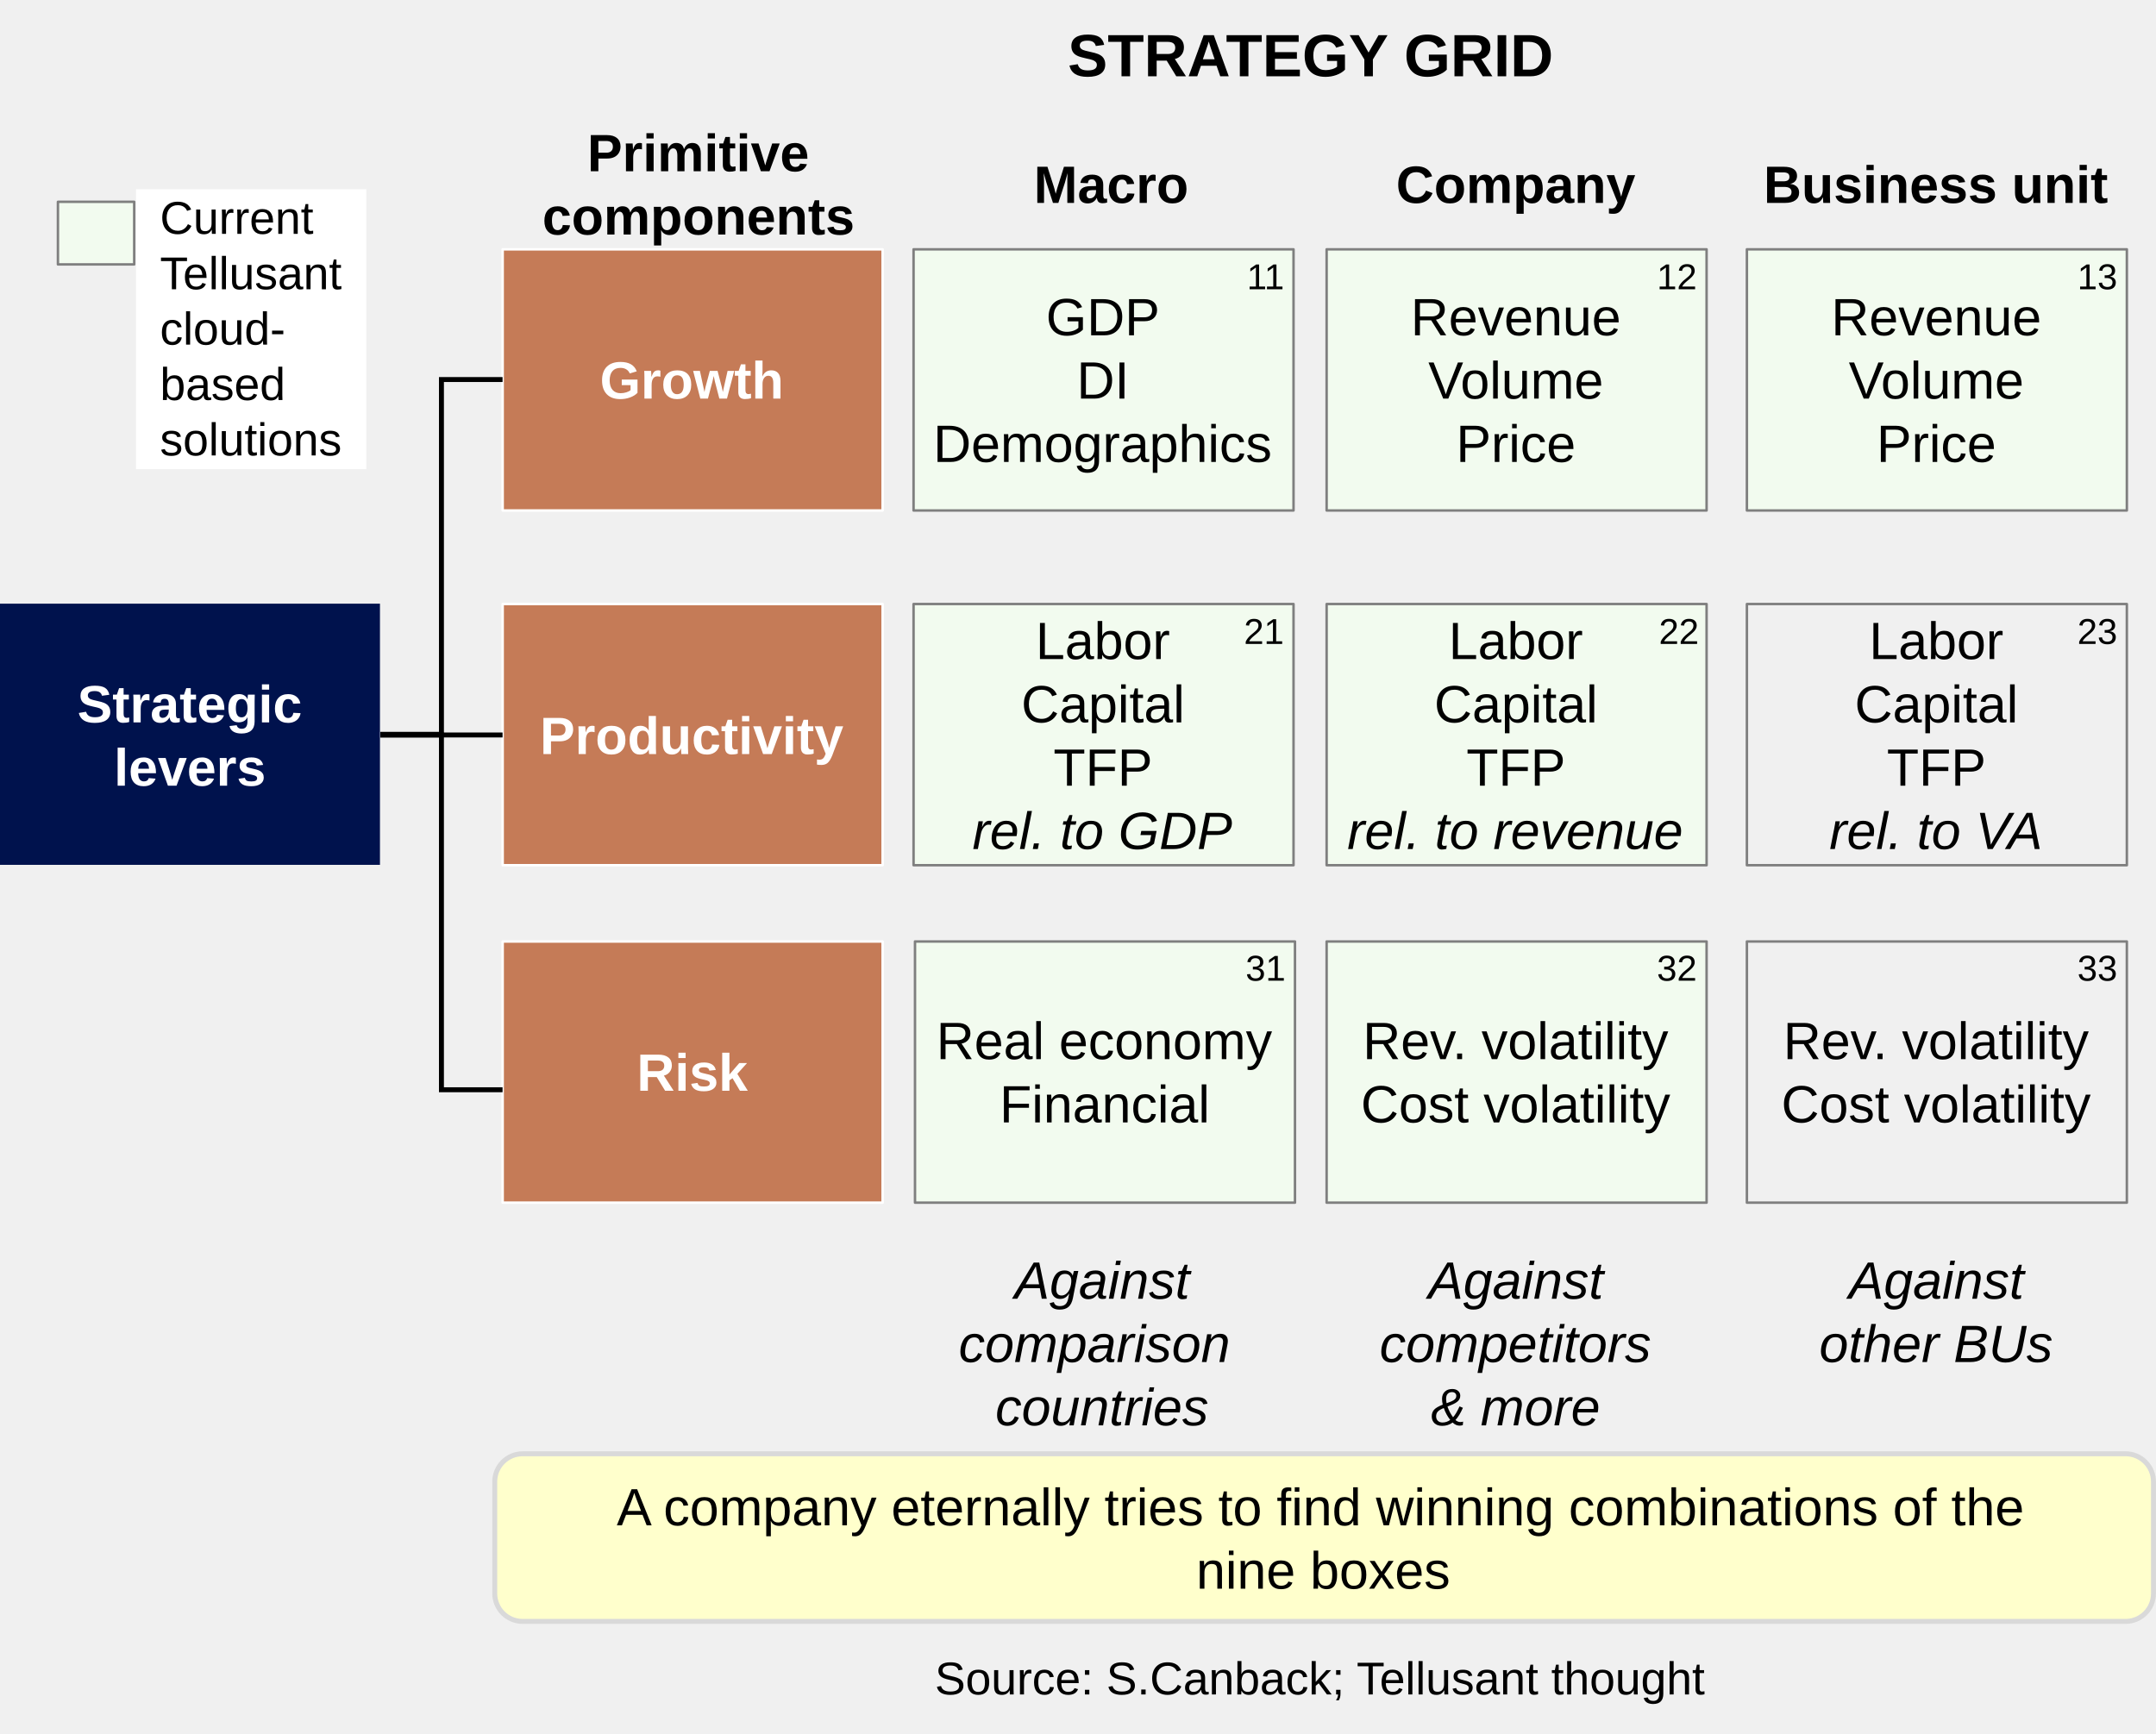
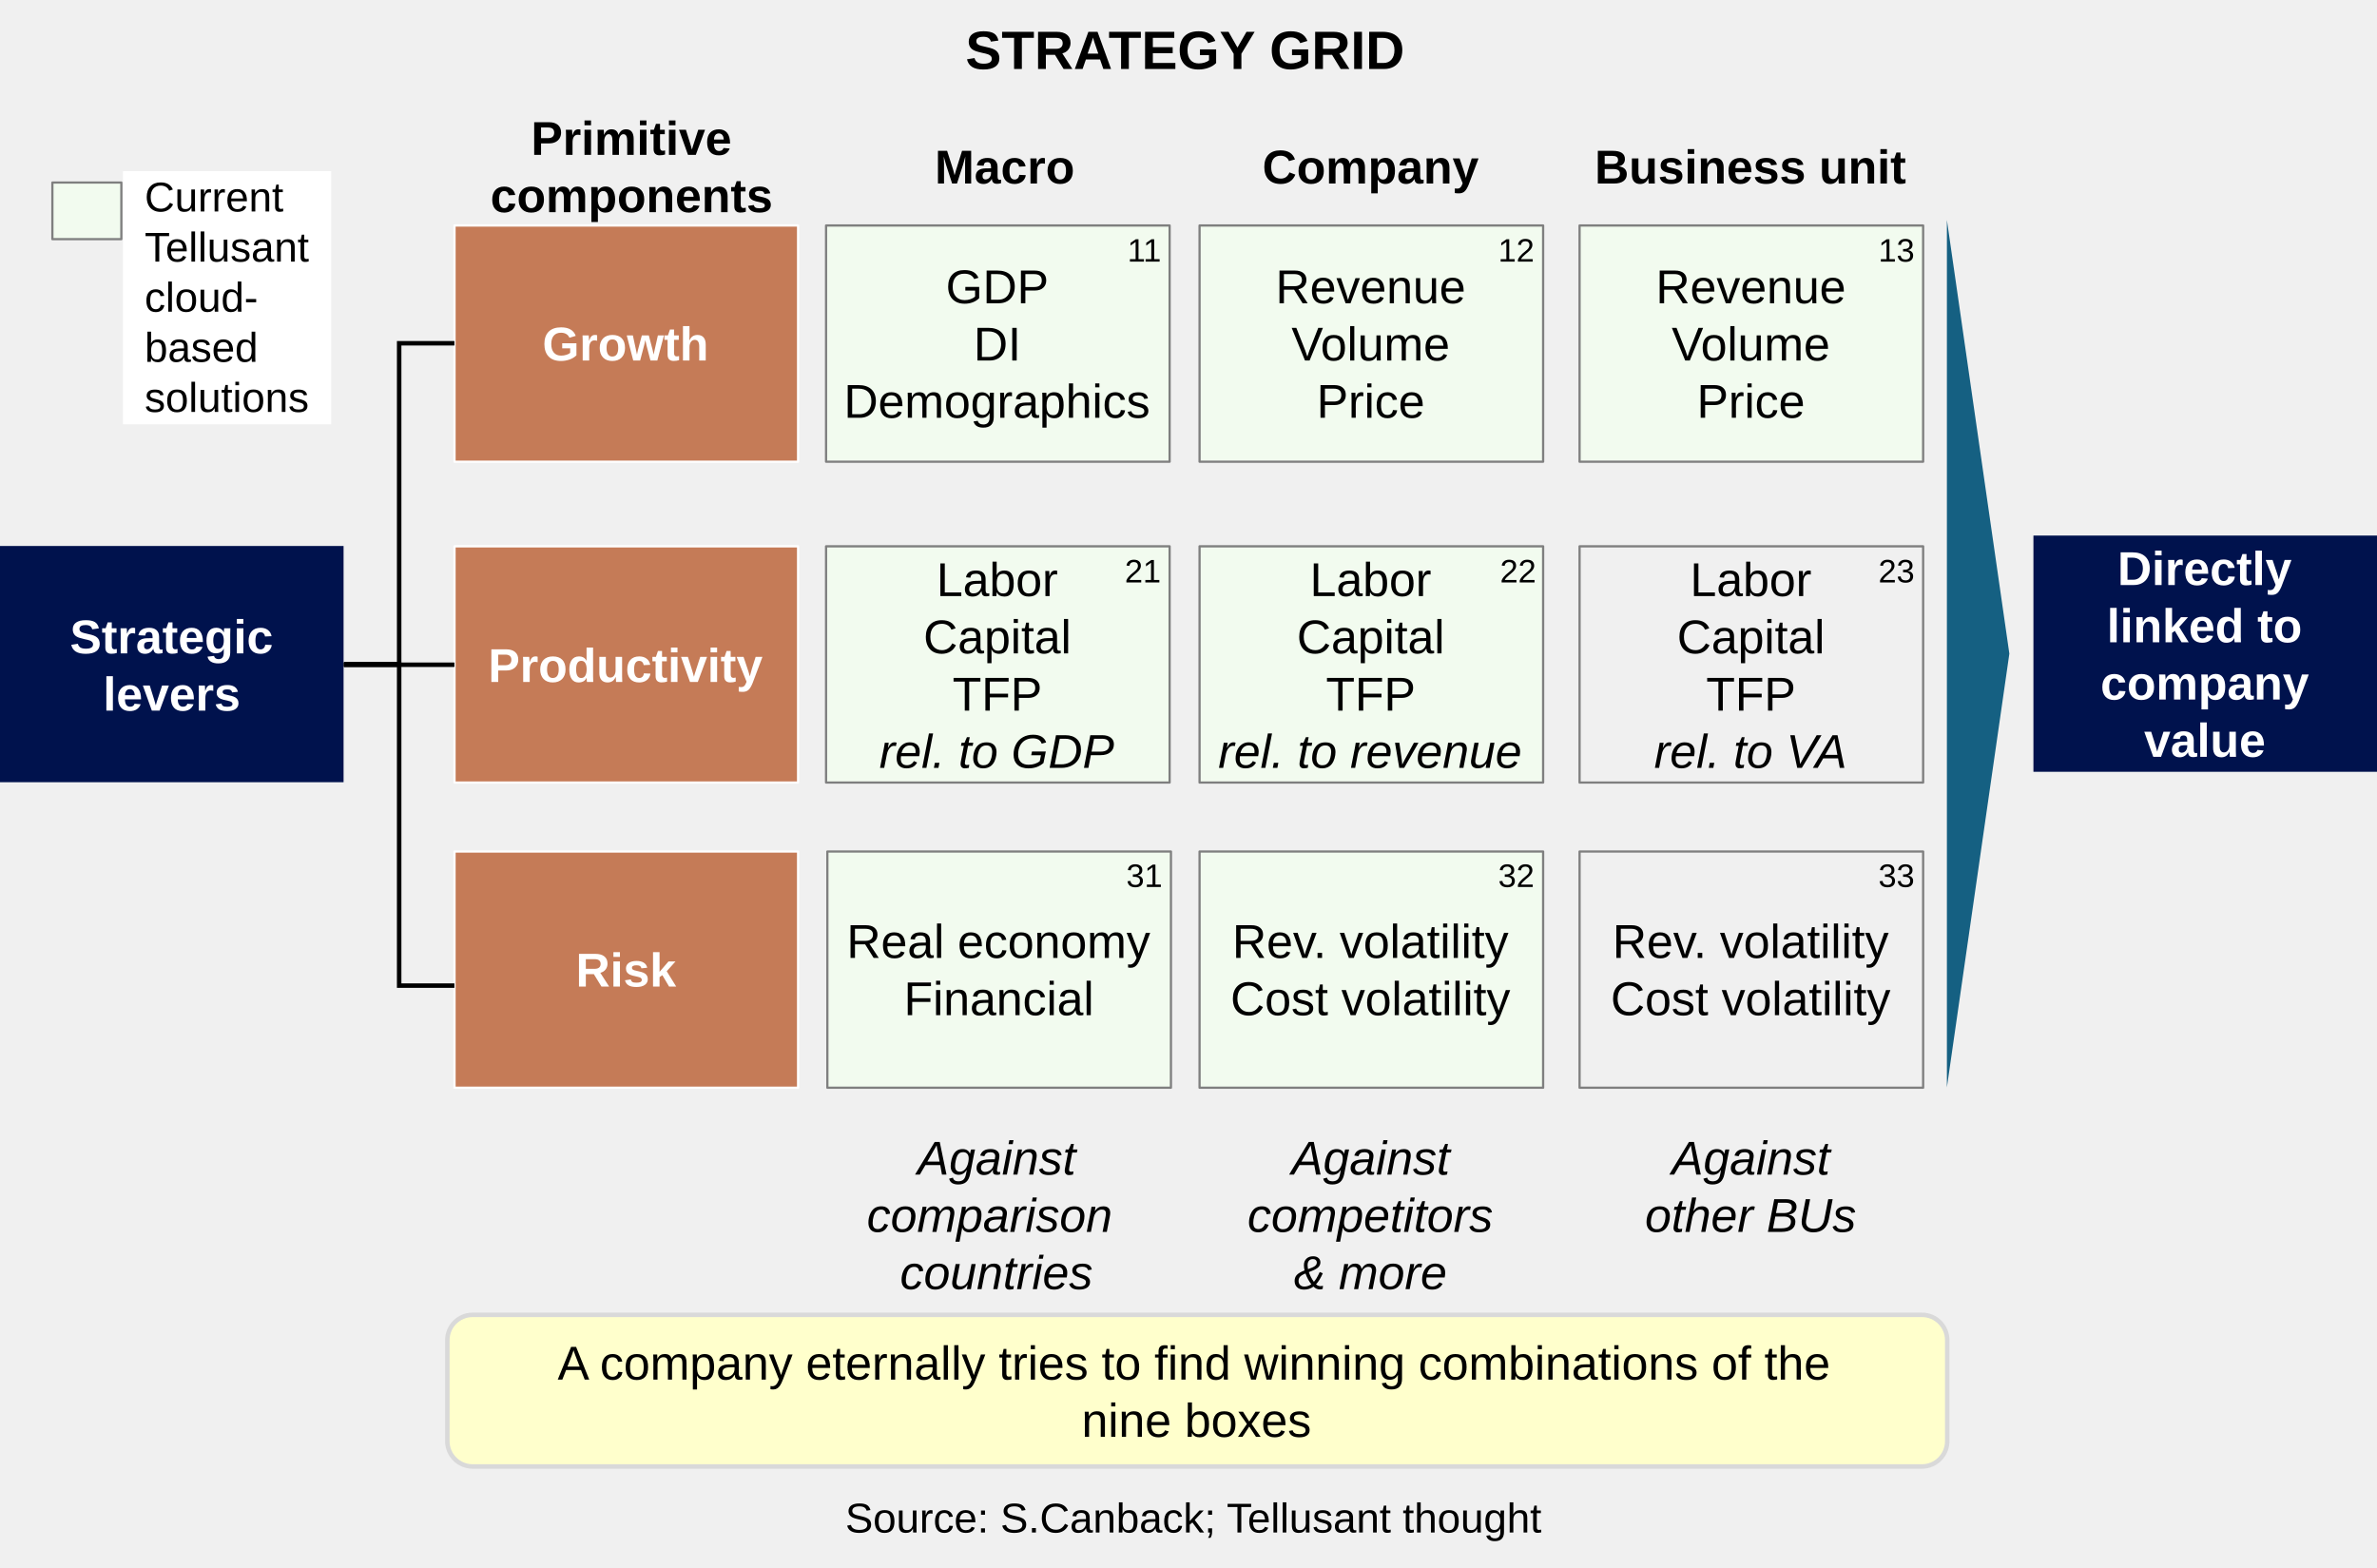
- <svg xmlns="http://www.w3.org/2000/svg" width="2996" height="2409" xml:space="preserve" overflow="hidden">
+ <svg xmlns="http://www.w3.org/2000/svg" width="3653" height="2409" xml:space="preserve" overflow="hidden">
  <g transform="translate(-507 -39)">
    <text font-family="Arial,Arial_MSFontService,sans-serif" font-weight="700" font-size="83" transform="matrix(1 0 0 1 1990.72 145)">STRATEGY GRID</text>
    <text font-family="Arial,Arial_MSFontService,sans-serif" font-weight="400" font-size="64" transform="matrix(1 0 0 1 1806.02 2394)">Source: </text>
    <text font-family="Arial,Arial_MSFontService,sans-serif" font-weight="400" font-size="64" transform="matrix(1 0 0 1 2044.35 2394)">S.Canback</text>
    <text font-family="Arial,Arial_MSFontService,sans-serif" font-weight="400" font-size="64" transform="matrix(1 0 0 1 2357.73 2394)">; Tellusant thought</text>
    <path d="M1194.5 2098.33C1194.5 2076.89 1211.89 2059.5 1233.33 2059.5L3460.67 2059.5C3482.11 2059.5 3499.5 2076.89 3499.5 2098.33L3499.5 2253.67C3499.5 2275.11 3482.11 2292.5 3460.67 2292.5L1233.33 2292.5C1211.89 2292.5 1194.5 2275.11 1194.5 2253.67Z" stroke="#D9D9D9" stroke-width="6.875" stroke-miterlimit="8" fill="#FFFFCC" fill-rule="evenodd" />
    <text font-family="Arial,Arial_MSFontService,sans-serif" font-weight="400" font-size="73" transform="matrix(1 0 0 1 1364.01 2159)">A company eternally tries to find winning combinations of the </text>
    <text font-family="Arial,Arial_MSFontService,sans-serif" font-weight="400" font-size="73" transform="matrix(1 0 0 1 2169.21 2247)">nine boxes</text>
    <text font-family="Arial,Arial_MSFontService,sans-serif" font-style="italic" font-weight="400" font-size="73" transform="matrix(1 0 0 1 1916.82 1844)">Against</text>
    <text font-family="Arial,Arial_MSFontService,sans-serif" font-style="italic" font-weight="400" font-size="73" transform="matrix(1 0 0 1 1839.18 1932)">comparison </text>
    <text font-family="Arial,Arial_MSFontService,sans-serif" font-style="italic" font-weight="400" font-size="73" transform="matrix(1 0 0 1 1890.17 2020)">countries</text>
    <text font-family="Arial,Arial_MSFontService,sans-serif" font-style="italic" font-weight="400" font-size="73" transform="matrix(1 0 0 1 2491.69 1844)">Against</text>
    <text font-family="Arial,Arial_MSFontService,sans-serif" font-style="italic" font-weight="400" font-size="73" transform="matrix(1 0 0 1 2424.09 1932)">competitors</text>
    <text font-family="Arial,Arial_MSFontService,sans-serif" font-style="italic" font-weight="400" font-size="73" transform="matrix(1 0 0 1 2495.41 2020)">&amp; more</text>
    <text font-family="Arial,Arial_MSFontService,sans-serif" font-style="italic" font-weight="400" font-size="73" transform="matrix(1 0 0 1 3076 1844)">Against</text>
    <text font-family="Arial,Arial_MSFontService,sans-serif" font-style="italic" font-weight="400" font-size="73" transform="matrix(1 0 0 1 3035.02 1932)">other BUs</text>
    <text font-family="Arial,Arial_MSFontService,sans-serif" font-weight="700" font-size="73" transform="matrix(1 0 0 1 1943.57 321)">Macro</text>
    <text font-family="Arial,Arial_MSFontService,sans-serif" font-weight="700" font-size="73" transform="matrix(1 0 0 1 2447.01 321)">Company</text>
    <text font-family="Arial,Arial_MSFontService,sans-serif" font-weight="700" font-size="73" transform="matrix(1 0 0 1 2957.68 321)">Business unit</text>
    <text font-family="Arial,Arial_MSFontService,sans-serif" font-weight="700" font-size="73" transform="matrix(1 0 0 1 1323.08 277)">Primitive</text>
    <text font-family="Arial,Arial_MSFontService,sans-serif" font-weight="700" font-size="73" transform="matrix(1 0 0 1 1260.63 365)">components</text>
    <rect x="587.5" y="319.5" width="106" height="87" stroke="#7F7F7F" stroke-width="3.438" stroke-linejoin="round" stroke-miterlimit="10" fill="#F2FBEF" />
    <rect x="696" y="302" width="320" height="389" fill="#FFFFFF" />
    <text font-family="Arial,Arial_MSFontService,sans-serif" font-weight="400" font-size="64" transform="matrix(1 0 0 1 729.251 364)">Current </text>
    <text font-family="Arial,Arial_MSFontService,sans-serif" font-weight="400" font-size="64" transform="matrix(1 0 0 1 729.251 441)">Tellusant </text>
    <text font-family="Arial,Arial_MSFontService,sans-serif" font-weight="400" font-size="64" transform="matrix(1 0 0 1 729.251 518)">cloud</text>
    <text font-family="Arial,Arial_MSFontService,sans-serif" font-weight="400" font-size="64" transform="matrix(1 0 0 1 882.22 518)">-</text>
    <text font-family="Arial,Arial_MSFontService,sans-serif" font-weight="400" font-size="64" transform="matrix(1 0 0 1 729.251 595)">based </text>
    <text font-family="Arial,Arial_MSFontService,sans-serif" font-weight="400" font-size="64" transform="matrix(1 0 0 1 729.251 672)">solutions</text>
    <rect x="1205.5" y="385.5" width="528" height="363" stroke="#FFFFFF" stroke-width="3.438" stroke-linejoin="round" stroke-miterlimit="10" fill="#C57B57" />
    <text fill="#FFFFFF" font-family="Arial,Arial_MSFontService,sans-serif" font-weight="700" font-size="73" transform="matrix(1 0 0 1 1340.62 593)">Growth</text>
    <rect x="1776.5" y="385.5" width="528" height="363" stroke="#7F7F7F" stroke-width="3.438" stroke-linejoin="round" stroke-miterlimit="10" fill="#F2FBEF" />
    <text font-family="Arial,Arial_MSFontService,sans-serif" font-weight="400" font-size="73" transform="matrix(1 0 0 1 1960.49 505)">GDP</text>
    <text font-family="Arial,Arial_MSFontService,sans-serif" font-weight="400" font-size="73" transform="matrix(1 0 0 1 2003.19 593)">DI</text>
    <text font-family="Arial,Arial_MSFontService,sans-serif" font-weight="400" font-size="73" transform="matrix(1 0 0 1 1803.81 681)">Demographics</text>
    <rect x="2350.5" y="385.5" width="528" height="363" stroke="#7F7F7F" stroke-width="3.438" stroke-linejoin="round" stroke-miterlimit="10" fill="#F2FBEF" />
    <text font-family="Arial,Arial_MSFontService,sans-serif" font-weight="400" font-size="73" transform="matrix(1 0 0 1 2467.34 505)">Revenue</text>
    <text font-family="Arial,Arial_MSFontService,sans-serif" font-weight="400" font-size="73" transform="matrix(1 0 0 1 2491.73 593)">Volume</text>
    <text font-family="Arial,Arial_MSFontService,sans-serif" font-weight="400" font-size="73" transform="matrix(1 0 0 1 2530.37 681)">Price</text>
    <rect x="2934.5" y="385.5" width="528" height="363" stroke="#7F7F7F" stroke-width="3.438" stroke-linejoin="round" stroke-miterlimit="10" fill="#F2FBEF" />
    <text font-family="Arial,Arial_MSFontService,sans-serif" font-weight="400" font-size="73" transform="matrix(1 0 0 1 3051.64 505)">Revenue</text>
    <text font-family="Arial,Arial_MSFontService,sans-serif" font-weight="400" font-size="73" transform="matrix(1 0 0 1 3076.02 593)">Volume</text>
    <text font-family="Arial,Arial_MSFontService,sans-serif" font-weight="400" font-size="73" transform="matrix(1 0 0 1 3114.66 681)">Price</text>
    <rect x="507" y="878" width="528" height="363" fill="#00124D" />
    <text fill="#FFFFFF" font-family="Arial,Arial_MSFontService,sans-serif" font-weight="700" font-size="73" transform="matrix(1 0 0 1 614.397 1043)">Strategic</text>
    <text fill="#FFFFFF" font-family="Arial,Arial_MSFontService,sans-serif" font-weight="700" font-size="73" transform="matrix(1 0 0 1 665.387 1131)">levers</text>
    <rect x="1205.5" y="878.5" width="528" height="363" stroke="#FFFFFF" stroke-width="3.438" stroke-linejoin="round" stroke-miterlimit="10" fill="#C57B57" />
    <text fill="#FFFFFF" font-family="Arial,Arial_MSFontService,sans-serif" font-weight="700" font-size="73" transform="matrix(1 0 0 1 1257.26 1087)">Productivity</text>
    <rect x="1776.5" y="878.5" width="528" height="363" stroke="#7F7F7F" stroke-width="3.438" stroke-linejoin="round" stroke-miterlimit="10" fill="#F2FBEF" />
    <text font-family="Arial,Arial_MSFontService,sans-serif" font-weight="400" font-size="73" transform="matrix(1 0 0 1 1946.17 955)">Labor</text>
    <text font-family="Arial,Arial_MSFontService,sans-serif" font-weight="400" font-size="73" transform="matrix(1 0 0 1 1926.12 1043)">Capital</text>
    <text font-family="Arial,Arial_MSFontService,sans-serif" font-weight="400" font-size="73" transform="matrix(1 0 0 1 1970.8 1131)">TFP</text>
    <text font-family="Arial,Arial_MSFontService,sans-serif" font-style="italic" font-weight="400" font-size="73" transform="matrix(1 0 0 1 1858.24 1219)">rel. to GDP</text>
    <rect x="2350.5" y="878.5" width="528" height="363" stroke="#7F7F7F" stroke-width="3.438" stroke-linejoin="round" stroke-miterlimit="10" fill="#F2FBEF" />
    <text font-family="Arial,Arial_MSFontService,sans-serif" font-weight="400" font-size="73" transform="matrix(1 0 0 1 2520.03 955)">Labor</text>
    <text font-family="Arial,Arial_MSFontService,sans-serif" font-weight="400" font-size="73" transform="matrix(1 0 0 1 2499.98 1043)">Capital</text>
    <text font-family="Arial,Arial_MSFontService,sans-serif" font-weight="400" font-size="73" transform="matrix(1 0 0 1 2544.67 1131)">TFP</text>
    <text font-family="Arial,Arial_MSFontService,sans-serif" font-style="italic" font-weight="400" font-size="73" transform="matrix(1 0 0 1 2379.12 1219)">rel. to revenue</text>
    <rect x="2934.5" y="878.5" width="528" height="363" stroke="#7F7F7F" stroke-width="3.438" stroke-linejoin="round" stroke-miterlimit="10" fill="none" />
    <text font-family="Arial,Arial_MSFontService,sans-serif" font-weight="400" font-size="73" transform="matrix(1 0 0 1 3104.34 955)">Labor</text>
    <text font-family="Arial,Arial_MSFontService,sans-serif" font-weight="400" font-size="73" transform="matrix(1 0 0 1 3084.28 1043)">Capital</text>
    <text font-family="Arial,Arial_MSFontService,sans-serif" font-weight="400" font-size="73" transform="matrix(1 0 0 1 3128.97 1131)">TFP</text>
    <text font-family="Arial,Arial_MSFontService,sans-serif" font-style="italic" font-weight="400" font-size="73" transform="matrix(1 0 0 1 3049.08 1219)">rel. to VA</text>
    <rect x="1205.5" y="1347.5" width="528" height="363" stroke="#FFFFFF" stroke-width="3.438" stroke-linejoin="round" stroke-miterlimit="10" fill="#C57B57" />
    <text fill="#FFFFFF" font-family="Arial,Arial_MSFontService,sans-serif" font-weight="700" font-size="73" transform="matrix(1 0 0 1 1391.9 1555)">Risk</text>
    <rect x="1778.5" y="1347.5" width="528" height="363" stroke="#7F7F7F" stroke-width="3.438" stroke-linejoin="round" stroke-miterlimit="10" fill="#F2FBEF" />
    <text font-family="Arial,Arial_MSFontService,sans-serif" font-weight="400" font-size="73" transform="matrix(1 0 0 1 1808.13 1511)">Real economy</text>
    <text font-family="Arial,Arial_MSFontService,sans-serif" font-weight="400" font-size="73" transform="matrix(1 0 0 1 1896.06 1599)">Financial</text>
    <rect x="2350.5" y="1347.5" width="528" height="363" stroke="#7F7F7F" stroke-width="3.438" stroke-linejoin="round" stroke-miterlimit="10" fill="#F2FBEF" />
    <text font-family="Arial,Arial_MSFontService,sans-serif" font-weight="400" font-size="73" transform="matrix(1 0 0 1 2400.75 1511)">Rev. volatility</text>
    <text font-family="Arial,Arial_MSFontService,sans-serif" font-weight="400" font-size="73" transform="matrix(1 0 0 1 2398.02 1599)">Cost volatility</text>
    <rect x="2934.5" y="1347.5" width="528" height="363" stroke="#7F7F7F" stroke-width="3.438" stroke-linejoin="round" stroke-miterlimit="10" fill="none" />
    <text font-family="Arial,Arial_MSFontService,sans-serif" font-weight="400" font-size="73" transform="matrix(1 0 0 1 2985.04 1511)">Rev. volatility</text>
    <text font-family="Arial,Arial_MSFontService,sans-serif" font-weight="400" font-size="73" transform="matrix(1 0 0 1 2982.32 1599)">Cost volatility</text>
    <path d="M1035.5 1060.5 1205.37 1060.5" stroke="#000000" stroke-width="6.875" stroke-miterlimit="8" fill="none" fill-rule="evenodd" />
    <path d="M0 0 84.934 0 84.934 493.081 169.867 493.081" stroke="#000000" stroke-width="6.875" stroke-miterlimit="8" fill="none" fill-rule="evenodd" transform="matrix(1 0 0 -1 1035.5 1059.58)" />
    <path d="M1035.5 1060.5 1120.43 1060.5 1120.43 1553.58 1205.37 1553.58" stroke="#000000" stroke-width="6.875" stroke-miterlimit="8" fill="none" fill-rule="evenodd" />
    <text font-family="Arial,Arial_MSFontService,sans-serif" font-weight="400" font-size="50" transform="matrix(1 0 0 1 2239.66 441)">11</text>
    <text font-family="Arial,Arial_MSFontService,sans-serif" font-weight="400" font-size="50" transform="matrix(1 0 0 1 2809.42 441)">12</text>
    <text font-family="Arial,Arial_MSFontService,sans-serif" font-weight="400" font-size="50" transform="matrix(1 0 0 1 3393.71 441)">13</text>
    <text font-family="Arial,Arial_MSFontService,sans-serif" font-weight="400" font-size="50" transform="matrix(1 0 0 1 2235.54 934)">21</text>
    <text font-family="Arial,Arial_MSFontService,sans-serif" font-weight="400" font-size="50" transform="matrix(1 0 0 1 2812.2 934)">22</text>
    <text font-family="Arial,Arial_MSFontService,sans-serif" font-weight="400" font-size="50" transform="matrix(1 0 0 1 3393.71 1402)">33</text>
    <text font-family="Arial,Arial_MSFontService,sans-serif" font-weight="400" font-size="50" transform="matrix(1 0 0 1 3393.71 934)">23</text>
    <text font-family="Arial,Arial_MSFontService,sans-serif" font-weight="400" font-size="50" transform="matrix(1 0 0 1 2809.42 1402)">32</text>
    <text font-family="Arial,Arial_MSFontService,sans-serif" font-weight="400" font-size="50" transform="matrix(1 0 0 1 2237.86 1402)">31</text>
+     <path d="M3499 377 3595 1043.5 3499 1710Z" fill="#156082" fill-rule="evenodd" />
+     <rect x="3632" y="862" width="528" height="363" fill="#00124D" />
+     <text fill="#FFFFFF" font-family="Arial,Arial_MSFontService,sans-serif" font-weight="700" font-size="73" transform="matrix(1 0 0 1 3761.13 938)">Directly </text>
+     <text fill="#FFFFFF" font-family="Arial,Arial_MSFontService,sans-serif" font-weight="700" font-size="73" transform="matrix(1 0 0 1 3744.79 1026)">linked to </text>
+     <text fill="#FFFFFF" font-family="Arial,Arial_MSFontService,sans-serif" font-weight="700" font-size="73" transform="matrix(1 0 0 1 3735.05 1114)">company </text>
+     <text fill="#FFFFFF" font-family="Arial,Arial_MSFontService,sans-serif" font-weight="700" font-size="73" transform="matrix(1 0 0 1 3802.08 1202)">value</text>
  </g>
</svg>
